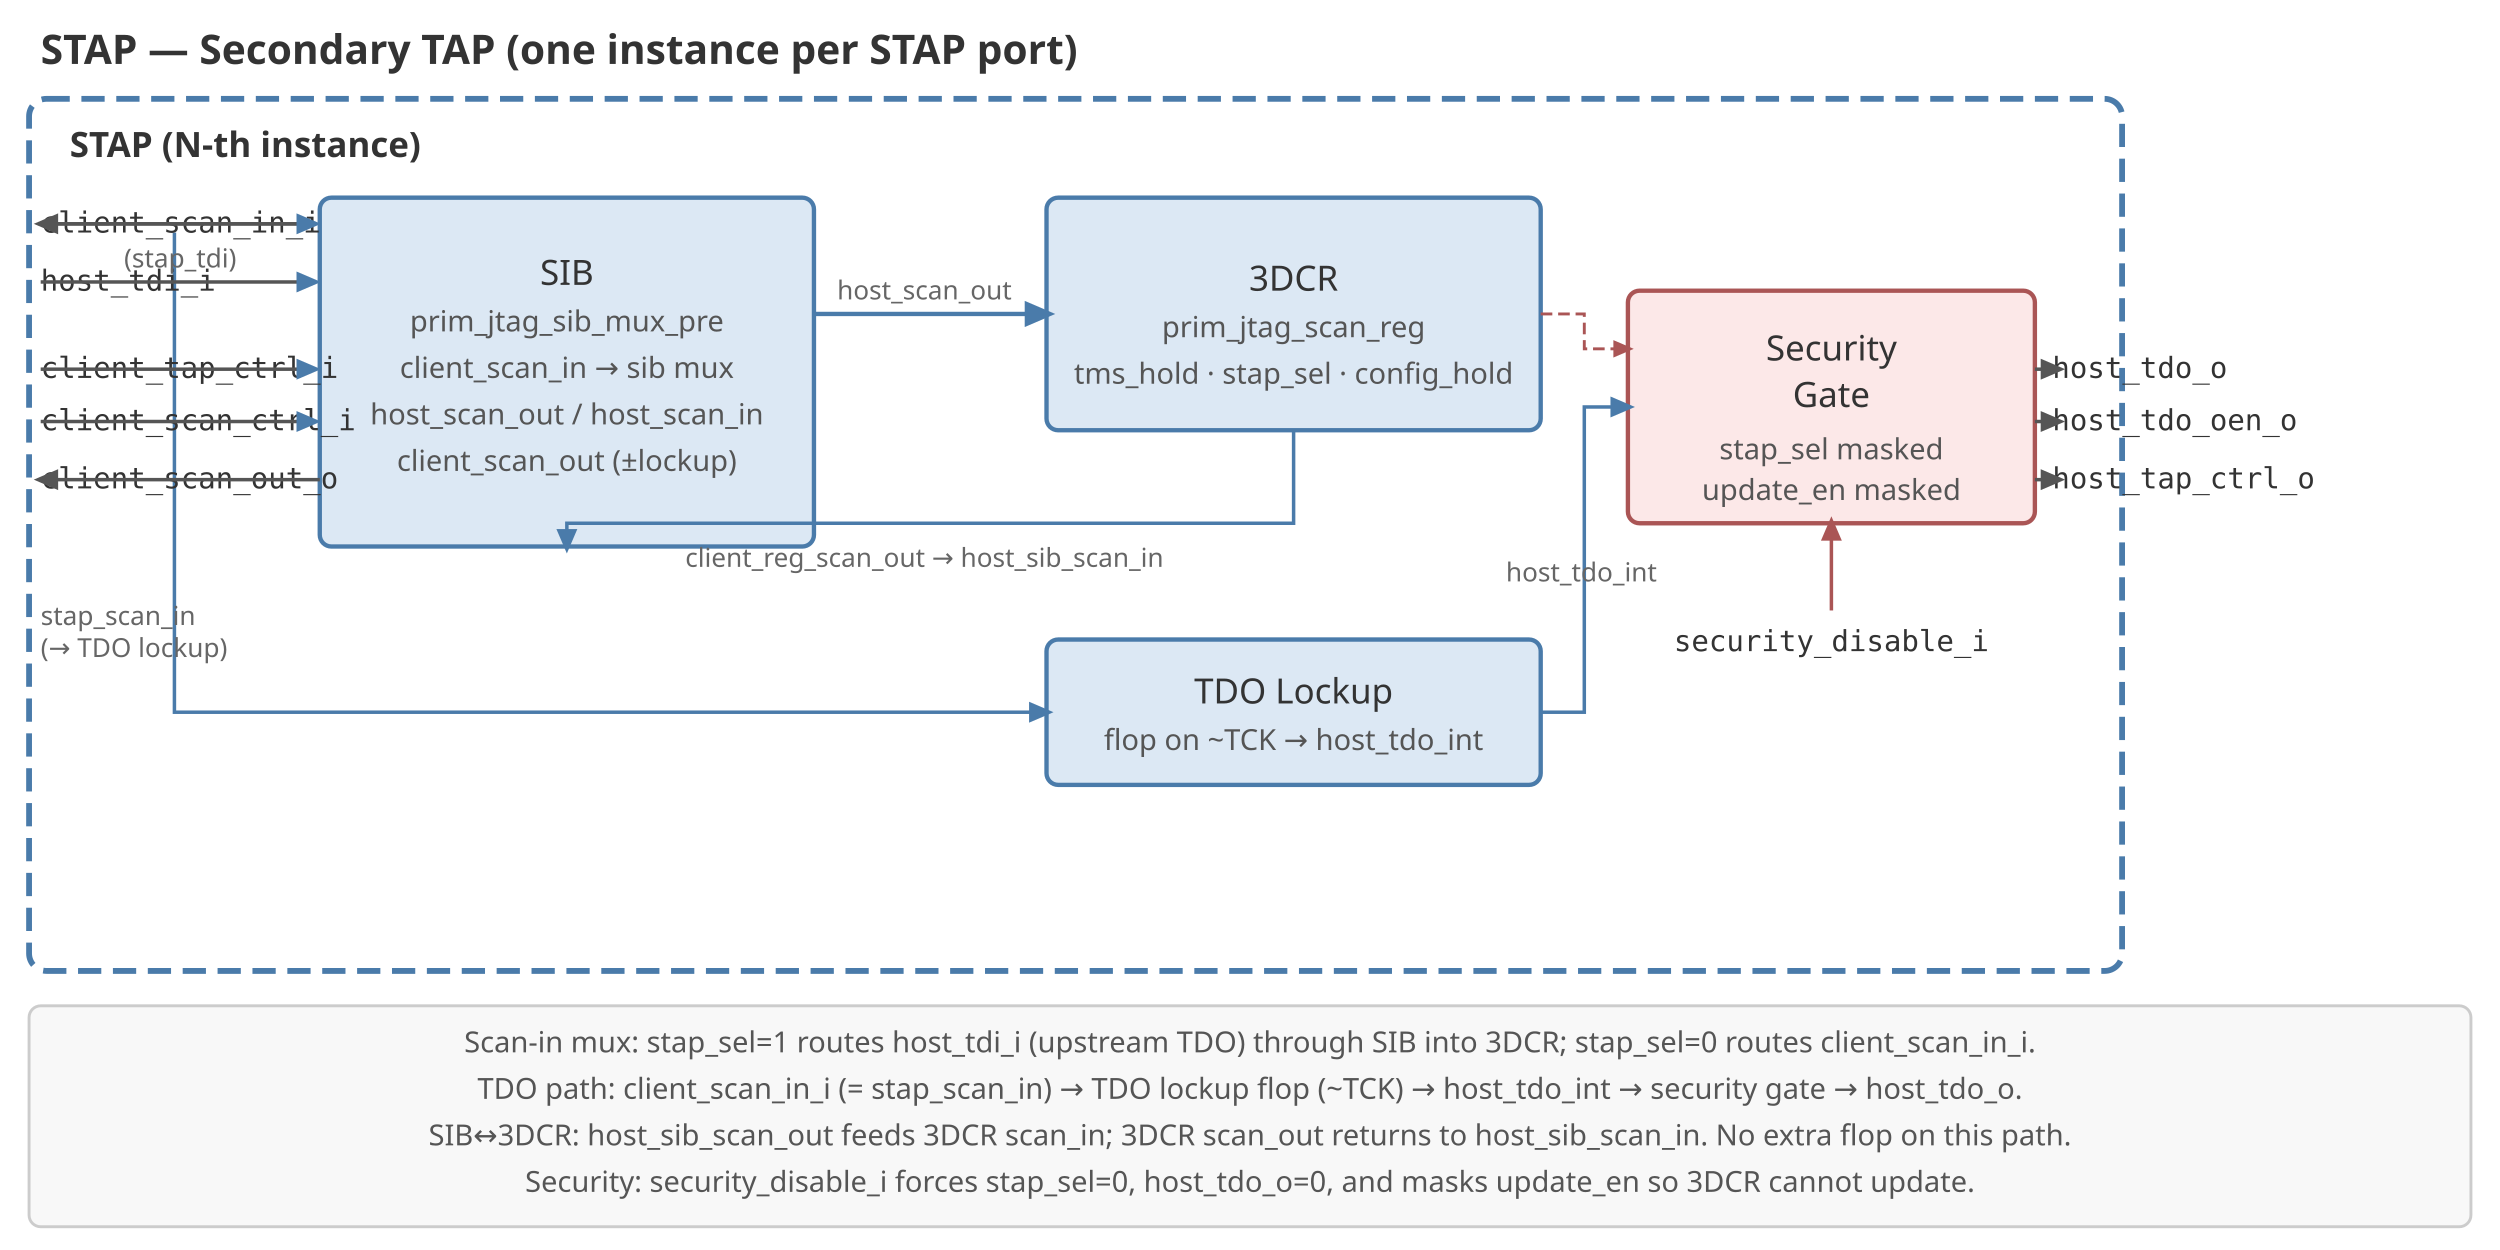
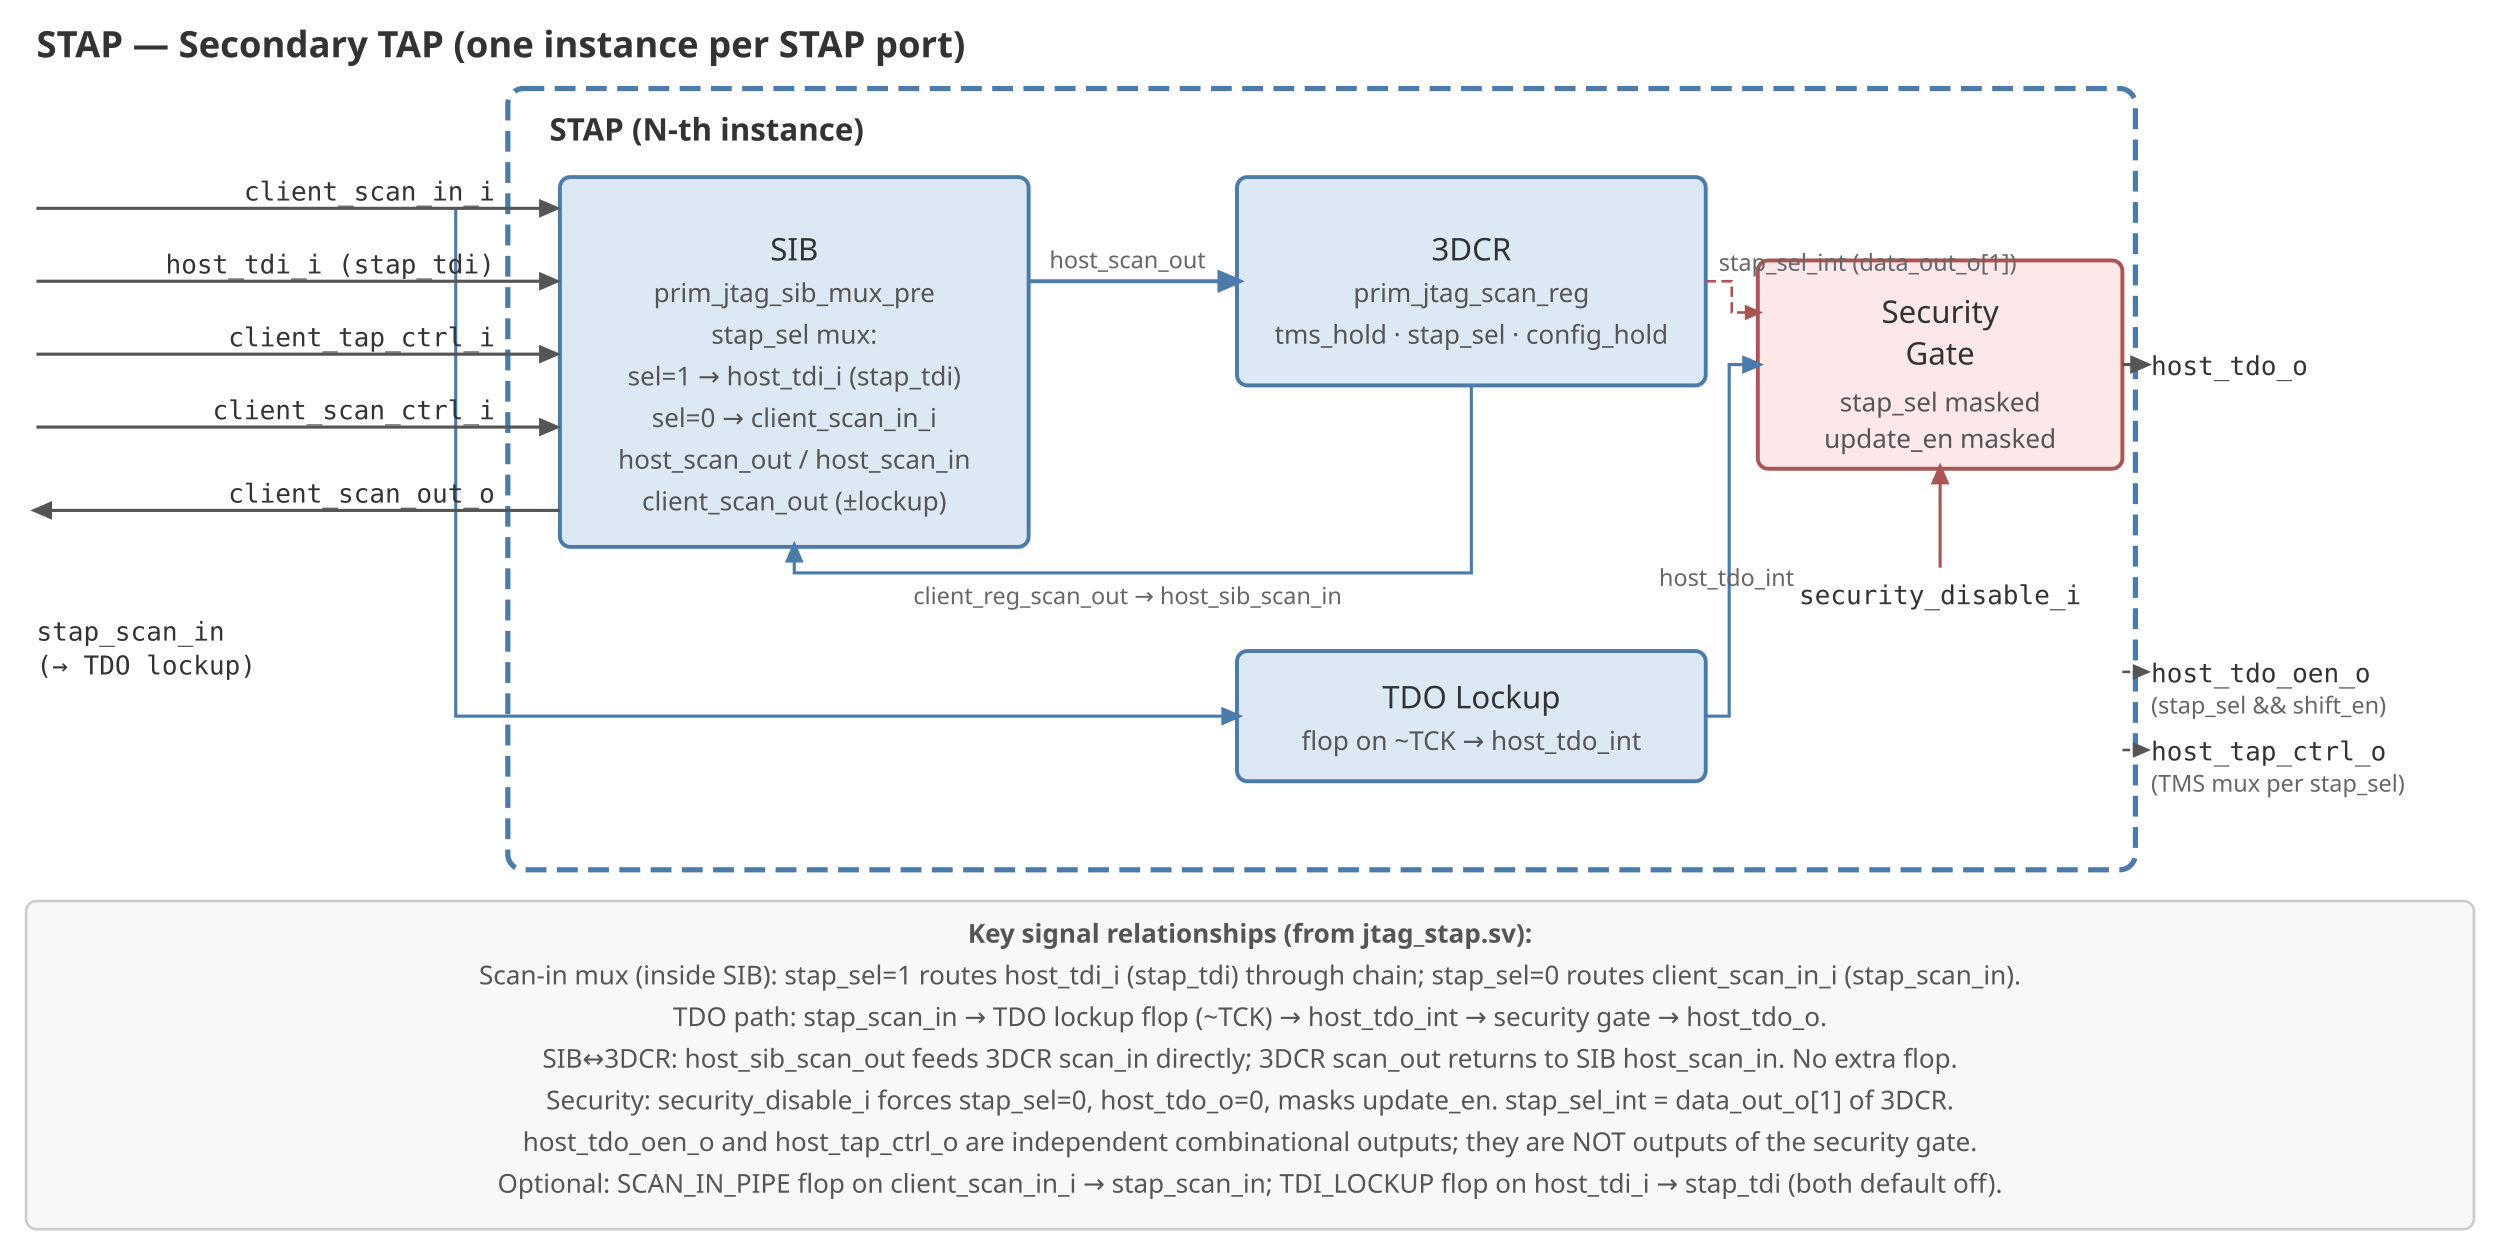
- <svg xmlns="http://www.w3.org/2000/svg" version="1.1" width="860" height="430" viewBox="0 0 860 430">
+ <svg xmlns="http://www.w3.org/2000/svg" version="1.1" width="960" height="480" viewBox="0 0 960 480">
  <defs>
    <style>
      text { font-family: sans-serif; fill: #333333; }
      .title  { font-size: 14px; font-weight: bold; }
      .label  { font-size: 12px; }
      .small  { font-size: 10px; fill: #555555; }
      .port   { font-size: 10px; font-family: monospace; fill: #333333; }
      .note   { font-size: 9px; fill: #666666; }
    </style>
    <marker id="arr" markerWidth="7" markerHeight="7" refX="5" refY="3" orient="auto">
      <path d="M0,0 L0,6 L7,3 z" fill="#4a7baa" />
    </marker>
    <marker id="arr-g" markerWidth="7" markerHeight="7" refX="5" refY="3" orient="auto">
      <path d="M0,0 L0,6 L7,3 z" fill="#555555" />
    </marker>
    <marker id="arr-r" markerWidth="7" markerHeight="7" refX="5" refY="3" orient="auto">
      <path d="M0,0 L0,6 L7,3 z" fill="#aa5555" />
    </marker>
  </defs>
  <text x="14" y="22" class="title">STAP — Secondary TAP (one instance per STAP port)</text>
-   <rect x="10" y="34" width="720" height="300" rx="6" fill="none" stroke="#4a7baa" stroke-width="2" stroke-dasharray="8 4" />
-   <text x="24" y="54" class="label" font-weight="bold" fill="#4a7baa">STAP (N-th instance)</text>
-   <rect x="110" y="68" width="170" height="120" rx="4" fill="#dce8f4" stroke="#4a7baa" stroke-width="1.5" />
-   <text x="195" y="98" class="label" text-anchor="middle">SIB</text>
-   <text x="195" y="114" class="small" text-anchor="middle">prim_jtag_sib_mux_pre</text>
-   <text x="195" y="130" class="small" text-anchor="middle">client_scan_in → sib mux</text>
-   <text x="195" y="146" class="small" text-anchor="middle">host_scan_out / host_scan_in</text>
-   <text x="195" y="162" class="small" text-anchor="middle">client_scan_out (±lockup)</text>
-   <rect x="360" y="68" width="170" height="80" rx="4" fill="#dce8f4" stroke="#4a7baa" stroke-width="1.5" />
-   <text x="445" y="100" class="label" text-anchor="middle">3DCR</text>
-   <text x="445" y="116" class="small" text-anchor="middle">prim_jtag_scan_reg</text>
-   <text x="445" y="132" class="small" text-anchor="middle">tms_hold · stap_sel · config_hold</text>
-   <line x1="280" y1="108" x2="360" y2="108" stroke="#4a7baa" stroke-width="1.5" marker-end="url(#arr)" />
-   <text x="318" y="103" class="note" text-anchor="middle">host_scan_out</text>
-   <polyline points="445,148 445,180 195,180 195,188" fill="none" stroke="#4a7baa" stroke-width="1.2" marker-end="url(#arr)" />
-   <text x="318" y="195" class="note" text-anchor="middle">client_reg_scan_out → host_sib_scan_in</text>
-   <rect x="360" y="220" width="170" height="50" rx="4" fill="#dce8f4" stroke="#4a7baa" stroke-width="1.5" />
-   <text x="445" y="242" class="label" text-anchor="middle">TDO Lockup</text>
-   <text x="445" y="258" class="small" text-anchor="middle">flop on ~TCK → host_tdo_int</text>
-   <polyline points="60,80 60,245 360,245" fill="none" stroke="#4a7baa" stroke-width="1.2" marker-end="url(#arr)" />
-   <text x="14" y="215" class="note">stap_scan_in</text>
-   <text x="14" y="226" class="note">(→ TDO lockup)</text>
-   <rect x="560" y="100" width="140" height="80" rx="4" fill="#fce8e8" stroke="#aa5555" stroke-width="1.5" />
-   <text x="630" y="124" class="label" text-anchor="middle" fill="#aa5555">Security</text>
-   <text x="630" y="140" class="label" text-anchor="middle" fill="#aa5555">Gate</text>
-   <text x="630" y="158" class="small" text-anchor="middle">stap_sel masked</text>
-   <text x="630" y="172" class="small" text-anchor="middle">update_en masked</text>
-   <polyline points="530,245 545,245 545,140 560,140" fill="none" stroke="#4a7baa" stroke-width="1.2" marker-end="url(#arr)" />
-   <text x="544" y="200" class="note" text-anchor="middle">host_tdo_int</text>
-   <line x1="630" y1="210" x2="630" y2="180" stroke="#aa5555" stroke-width="1.2" marker-end="url(#arr-r)" />
-   <text x="630" y="224" class="port" text-anchor="middle" fill="#aa5555">security_disable_i</text>
-   <polyline points="530,108 545,108 545,120 560,120" fill="none" stroke="#aa5555" stroke-width="1" stroke-dasharray="4 2" marker-end="url(#arr-r)" />
-   <text x="14" y="80" class="port">client_scan_in_i</text>
-   <line x1="108" y1="77" x2="14" y2="77" stroke="#555555" stroke-width="1.2" marker-end="url(#arr-g)" />
-   <line x1="14" y1="77" x2="108" y2="77" stroke="#555555" stroke-width="1.2" marker-end="url(#arr)" />
-   <text x="14" y="100" class="port">host_tdi_i</text>
-   <line x1="14" y1="97" x2="108" y2="97" stroke="#555555" stroke-width="1.2" marker-end="url(#arr)" />
-   <text x="62" y="92" class="note" text-anchor="middle">(stap_tdi)</text>
-   <text x="14" y="130" class="port">client_tap_ctrl_i</text>
-   <line x1="14" y1="127" x2="108" y2="127" stroke="#555555" stroke-width="1.2" marker-end="url(#arr)" />
-   <text x="14" y="148" class="port">client_scan_ctrl_i</text>
-   <line x1="14" y1="145" x2="108" y2="145" stroke="#555555" stroke-width="1.2" marker-end="url(#arr)" />
-   <text x="706" y="130" class="port">host_tdo_o</text>
-   <line x1="700" y1="127" x2="708" y2="127" stroke="#555555" stroke-width="1.2" marker-end="url(#arr-g)" />
-   <text x="706" y="148" class="port">host_tdo_oen_o</text>
-   <line x1="700" y1="145" x2="708" y2="145" stroke="#555555" stroke-width="1.2" marker-end="url(#arr-g)" />
-   <text x="706" y="168" class="port">host_tap_ctrl_o</text>
-   <line x1="700" y1="165" x2="708" y2="165" stroke="#555555" stroke-width="1.2" marker-end="url(#arr-g)" />
-   <text x="14" y="168" class="port">client_scan_out_o</text>
-   <line x1="110" y1="165" x2="14" y2="165" stroke="#555555" stroke-width="1.2" marker-end="url(#arr-g)" />
-   <rect x="10" y="346" width="840" height="76" rx="4" fill="#f8f8f8" stroke="#cccccc" stroke-width="1" />
-   <text x="430" y="362" class="small" text-anchor="middle">
-     Scan-in mux: stap_sel=1 routes host_tdi_i (upstream TDO) through SIB into 3DCR; stap_sel=0 routes client_scan_in_i.
+   <rect x="195" y="34" width="625" height="300" rx="6" fill="none" stroke="#4a7baa" stroke-width="2" stroke-dasharray="8 4" />
+   <text x="211" y="54" class="label" font-weight="bold" fill="#4a7baa">STAP (N-th instance)</text>
+   <rect x="215" y="68" width="180" height="142" rx="4" fill="#dce8f4" stroke="#4a7baa" stroke-width="1.5" />
+   <text x="305" y="100" class="label" text-anchor="middle">SIB</text>
+   <text x="305" y="116" class="small" text-anchor="middle">prim_jtag_sib_mux_pre</text>
+   <text x="305" y="132" class="small" text-anchor="middle">stap_sel mux:</text>
+   <text x="305" y="148" class="small" text-anchor="middle">sel=1 → host_tdi_i (stap_tdi)</text>
+   <text x="305" y="164" class="small" text-anchor="middle">sel=0 → client_scan_in_i</text>
+   <text x="305" y="180" class="small" text-anchor="middle">host_scan_out / host_scan_in</text>
+   <text x="305" y="196" class="small" text-anchor="middle">client_scan_out (±lockup)</text>
+   <rect x="475" y="68" width="180" height="80" rx="4" fill="#dce8f4" stroke="#4a7baa" stroke-width="1.5" />
+   <text x="565" y="100" class="label" text-anchor="middle">3DCR</text>
+   <text x="565" y="116" class="small" text-anchor="middle">prim_jtag_scan_reg</text>
+   <text x="565" y="132" class="small" text-anchor="middle">tms_hold · stap_sel · config_hold</text>
+   <line x1="395" y1="108" x2="475" y2="108" stroke="#4a7baa" stroke-width="1.5" marker-end="url(#arr)" />
+   <text x="433" y="103" class="note" text-anchor="middle">host_scan_out</text>
+   <polyline points="565,148 565,220 305,220 305,210" fill="none" stroke="#4a7baa" stroke-width="1.2" marker-end="url(#arr)" />
+   <text x="433" y="232" class="note" text-anchor="middle">client_reg_scan_out → host_sib_scan_in</text>
+   <rect x="475" y="250" width="180" height="50" rx="4" fill="#dce8f4" stroke="#4a7baa" stroke-width="1.5" />
+   <text x="565" y="272" class="label" text-anchor="middle">TDO Lockup</text>
+   <text x="565" y="288" class="small" text-anchor="middle">flop on ~TCK → host_tdo_int</text>
+   <polyline points="175,80 175,275 475,275" fill="none" stroke="#4a7baa" stroke-width="1.2" marker-end="url(#arr)" />
+   <text x="14" y="246" class="port">stap_scan_in</text>
+   <text x="14" y="259" class="port">(→ TDO lockup)</text>
+   <rect x="675" y="100" width="140" height="80" rx="4" fill="#fce8e8" stroke="#aa5555" stroke-width="1.5" />
+   <text x="745" y="124" class="label" text-anchor="middle" fill="#aa5555">Security</text>
+   <text x="745" y="140" class="label" text-anchor="middle" fill="#aa5555">Gate</text>
+   <text x="745" y="158" class="small" text-anchor="middle">stap_sel masked</text>
+   <text x="745" y="172" class="small" text-anchor="middle">update_en masked</text>
+   <polyline points="655,275 664,275 664,140 675,140" fill="none" stroke="#4a7baa" stroke-width="1.2" marker-end="url(#arr)" />
+   <text x="663" y="225" class="note" text-anchor="middle">host_tdo_int</text>
+   <line x1="745" y1="218" x2="745" y2="180" stroke="#aa5555" stroke-width="1.2" marker-end="url(#arr-r)" />
+   <text x="745" y="232" class="port" text-anchor="middle" fill="#aa5555">security_disable_i</text>
+   <polyline points="655,108 665,108 665,120 675,120" fill="none" stroke="#aa5555" stroke-width="1" stroke-dasharray="4 2" marker-end="url(#arr-r)" />
+   <text x="660" y="104" class="note" text-anchor="start">stap_sel_int (data_out_o[1])</text>
+   <text x="190" y="77" class="port" text-anchor="end">client_scan_in_i</text>
+   <line x1="14" y1="80" x2="213" y2="80" stroke="#555555" stroke-width="1.2" marker-end="url(#arr-g)" />
+   <text x="190" y="105" class="port" text-anchor="end">host_tdi_i  (stap_tdi)</text>
+   <line x1="14" y1="108" x2="213" y2="108" stroke="#555555" stroke-width="1.2" marker-end="url(#arr-g)" />
+   <text x="190" y="133" class="port" text-anchor="end">client_tap_ctrl_i</text>
+   <line x1="14" y1="136" x2="213" y2="136" stroke="#555555" stroke-width="1.2" marker-end="url(#arr-g)" />
+   <text x="190" y="161" class="port" text-anchor="end">client_scan_ctrl_i</text>
+   <line x1="14" y1="164" x2="213" y2="164" stroke="#555555" stroke-width="1.2" marker-end="url(#arr-g)" />
+   <text x="190" y="193" class="port" text-anchor="end">client_scan_out_o</text>
+   <line x1="215" y1="196" x2="14" y2="196" stroke="#555555" stroke-width="1.2" marker-end="url(#arr-g)" />
+   <text x="826" y="144" class="port">host_tdo_o</text>
+   <line x1="815" y1="140" x2="824" y2="140" stroke="#555555" stroke-width="1.2" marker-end="url(#arr-g)" />
+   <text x="826" y="262" class="port">host_tdo_oen_o</text>
+   <text x="826" y="274" class="note">(stap_sel &amp;&amp; shift_en)</text>
+   <line x1="815" y1="258" x2="824" y2="258" stroke="#555555" stroke-width="1" stroke-dasharray="3 2" marker-end="url(#arr-g)" />
+   <text x="826" y="292" class="port">host_tap_ctrl_o</text>
+   <text x="826" y="304" class="note">(TMS mux per stap_sel)</text>
+   <line x1="815" y1="288" x2="824" y2="288" stroke="#555555" stroke-width="1" stroke-dasharray="3 2" marker-end="url(#arr-g)" />
+   <rect x="10" y="346" width="940" height="126" rx="4" fill="#f8f8f8" stroke="#cccccc" stroke-width="1" />
+   <text x="480" y="362" class="small" text-anchor="middle" font-weight="bold">
+     Key signal relationships (from jtag_stap.sv):
  </text>
-   <text x="430" y="378" class="small" text-anchor="middle">
-     TDO path: client_scan_in_i (= stap_scan_in) → TDO lockup flop (~TCK) → host_tdo_int → security gate → host_tdo_o.
+   <text x="480" y="378" class="small" text-anchor="middle">
+     Scan-in mux (inside SIB): stap_sel=1 routes host_tdi_i (stap_tdi) through chain; stap_sel=0 routes client_scan_in_i (stap_scan_in).
  </text>
-   <text x="430" y="394" class="small" text-anchor="middle">
-     SIB↔3DCR: host_sib_scan_out feeds 3DCR scan_in; 3DCR scan_out returns to host_sib_scan_in. No extra flop on this path.
+   <text x="480" y="394" class="small" text-anchor="middle">
+     TDO path: stap_scan_in → TDO lockup flop (~TCK) → host_tdo_int → security gate → host_tdo_o.
  </text>
-   <text x="430" y="410" class="small" text-anchor="middle">
-     Security: security_disable_i forces stap_sel=0, host_tdo_o=0, and masks update_en so 3DCR cannot update.
+   <text x="480" y="410" class="small" text-anchor="middle">
+     SIB↔3DCR: host_sib_scan_out feeds 3DCR scan_in directly; 3DCR scan_out returns to SIB host_scan_in. No extra flop.
+   </text>
+   <text x="480" y="426" class="small" text-anchor="middle">
+     Security: security_disable_i forces stap_sel=0, host_tdo_o=0, masks update_en. stap_sel_int = data_out_o[1] of 3DCR.
+   </text>
+   <text x="480" y="442" class="small" text-anchor="middle">
+     host_tdo_oen_o and host_tap_ctrl_o are independent combinational outputs; they are NOT outputs of the security gate.
+   </text>
+   <text x="480" y="458" class="small" text-anchor="middle">
+     Optional: SCAN_IN_PIPE flop on client_scan_in_i → stap_scan_in; TDI_LOCKUP flop on host_tdi_i → stap_tdi (both default off).
  </text>
</svg>
